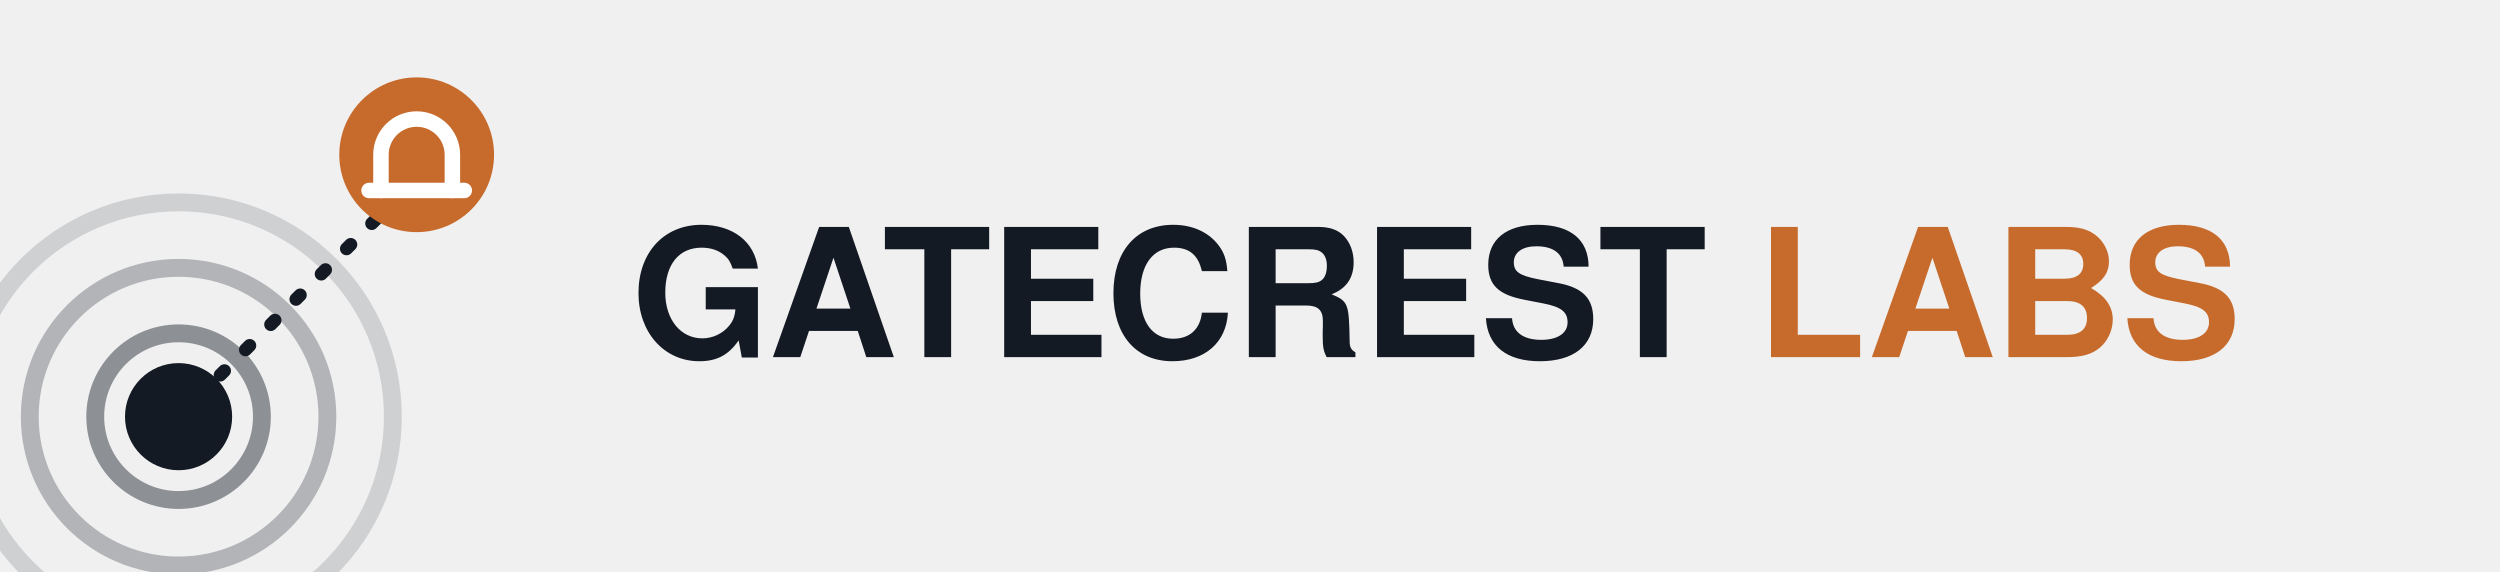
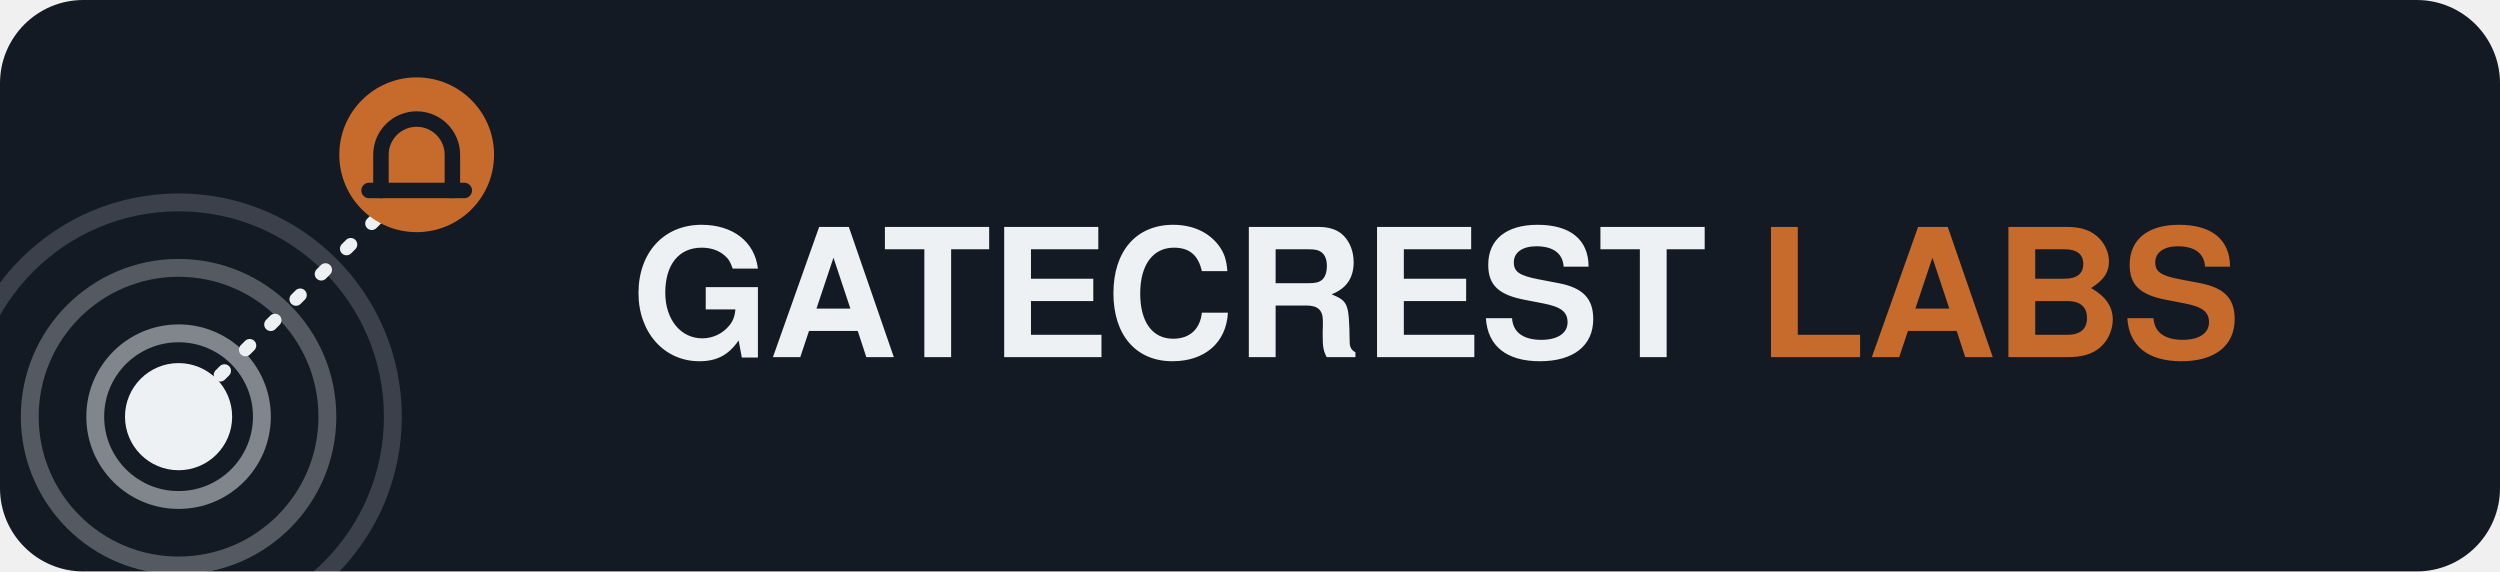
<svg xmlns="http://www.w3.org/2000/svg" viewBox="0 0 420 96">
+   <rect width="420" height="96" rx="14" fill="#141a24" />
  <g>
-     <circle cx="30" cy="70" r="36" stroke="#141a24" stroke-width="3" opacity=".15" fill="none" />
-     <circle cx="30" cy="70" r="25" stroke="#141a24" stroke-width="3" opacity=".28" fill="none" />
-     <circle cx="30" cy="70" r="14" stroke="#141a24" stroke-width="3" opacity=".45" fill="none" />
-     <circle cx="30" cy="70" r="9" fill="#141a24" />
-     <line x1="37" y1="63" x2="64" y2="36" stroke="#141a24" stroke-width="2.2" stroke-dasharray="1 5" stroke-linecap="round" />
+     <circle cx="30" cy="70" r="36" stroke="#eef1f4" stroke-width="3" opacity=".18" fill="none" />
+     <circle cx="30" cy="70" r="25" stroke="#eef1f4" stroke-width="3" opacity=".3" fill="none" />
+     <circle cx="30" cy="70" r="14" stroke="#eef1f4" stroke-width="3" opacity=".5" fill="none" />
+     <circle cx="30" cy="70" r="9" fill="#eef1f4" />
+     <line x1="37" y1="63" x2="64" y2="36" stroke="#eef1f4" stroke-width="2.2" stroke-dasharray="1 5" stroke-linecap="round" />
    <circle cx="70" cy="26" r="13" fill="#c76b2c" />
-     <path d="M64 32 V26 A6 6 0 0 1 76 26 V32" stroke="#ffffff" stroke-width="2.6" stroke-linecap="round" fill="none" />
-     <line x1="62" y1="32" x2="78" y2="32" stroke="#ffffff" stroke-width="2.6" stroke-linecap="round" />
+     <path d="M64 32 V26 A6 6 0 0 1 76 26 V32" stroke="#141a24" stroke-width="2.6" stroke-linecap="round" fill="none" />
+     <line x1="62" y1="32" x2="78" y2="32" stroke="#141a24" stroke-width="2.6" stroke-linecap="round" />
  </g>
-   <text x="106" y="60" font-family="Space Grotesk, Segoe UI, Helvetica, Arial, sans-serif" font-size="30" font-weight="700" fill="#141a24">GATECREST <tspan fill="#c76b2c">LABS</tspan>
+   <text x="106" y="60" font-family="Space Grotesk, Segoe UI, Helvetica, Arial, sans-serif" font-size="30" font-weight="700" fill="#eef1f4">GATECREST <tspan fill="#c76b2c">LABS</tspan>
  </text>
</svg>
